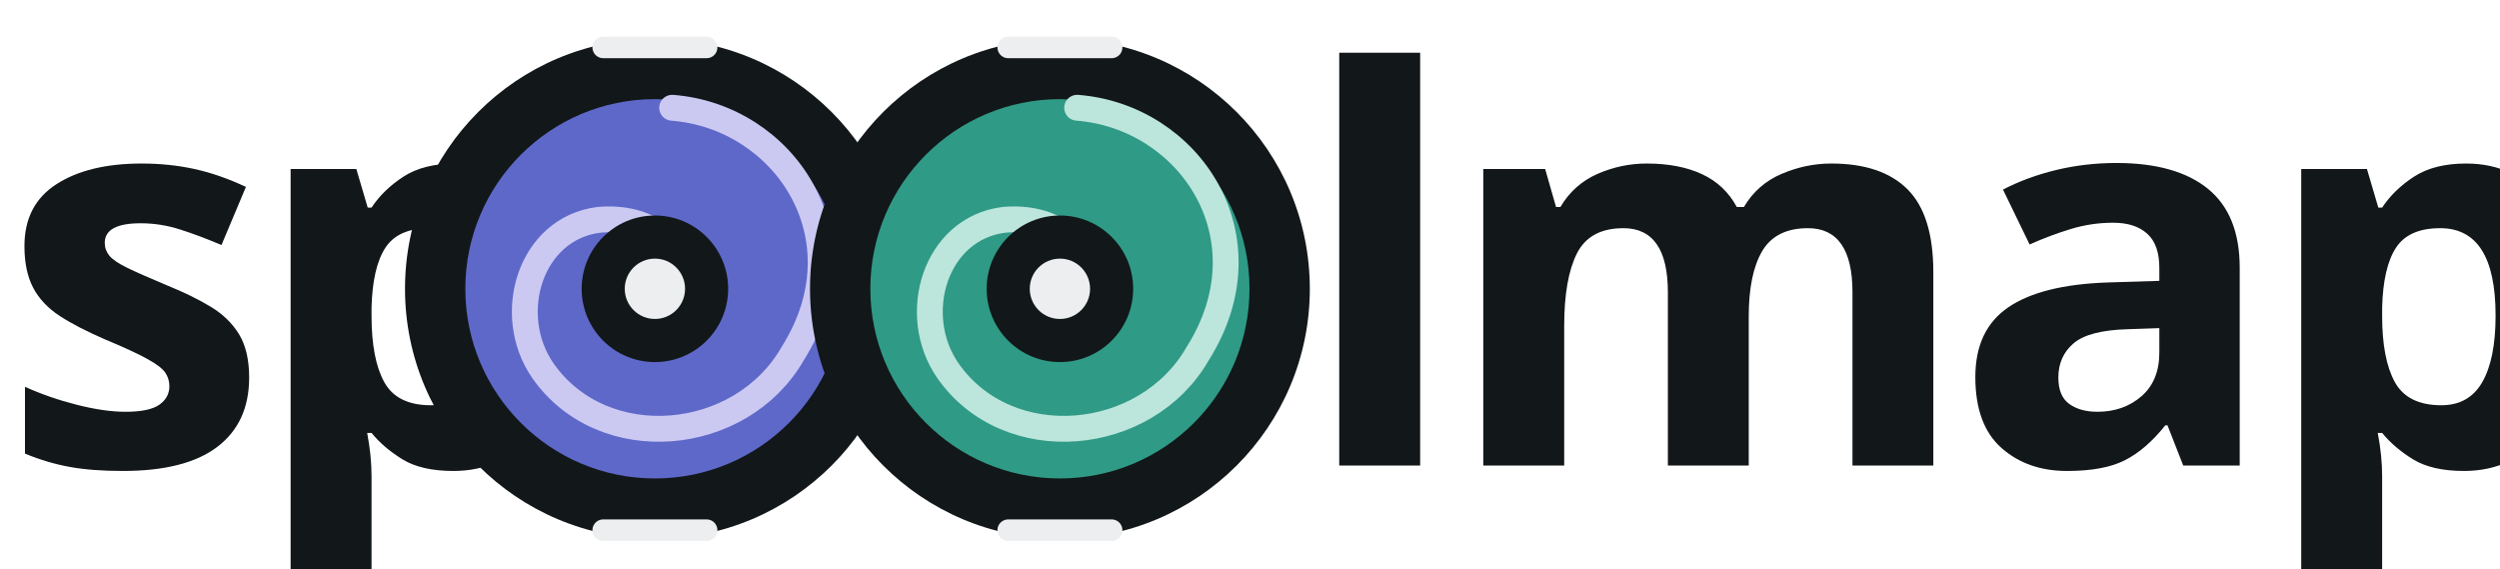
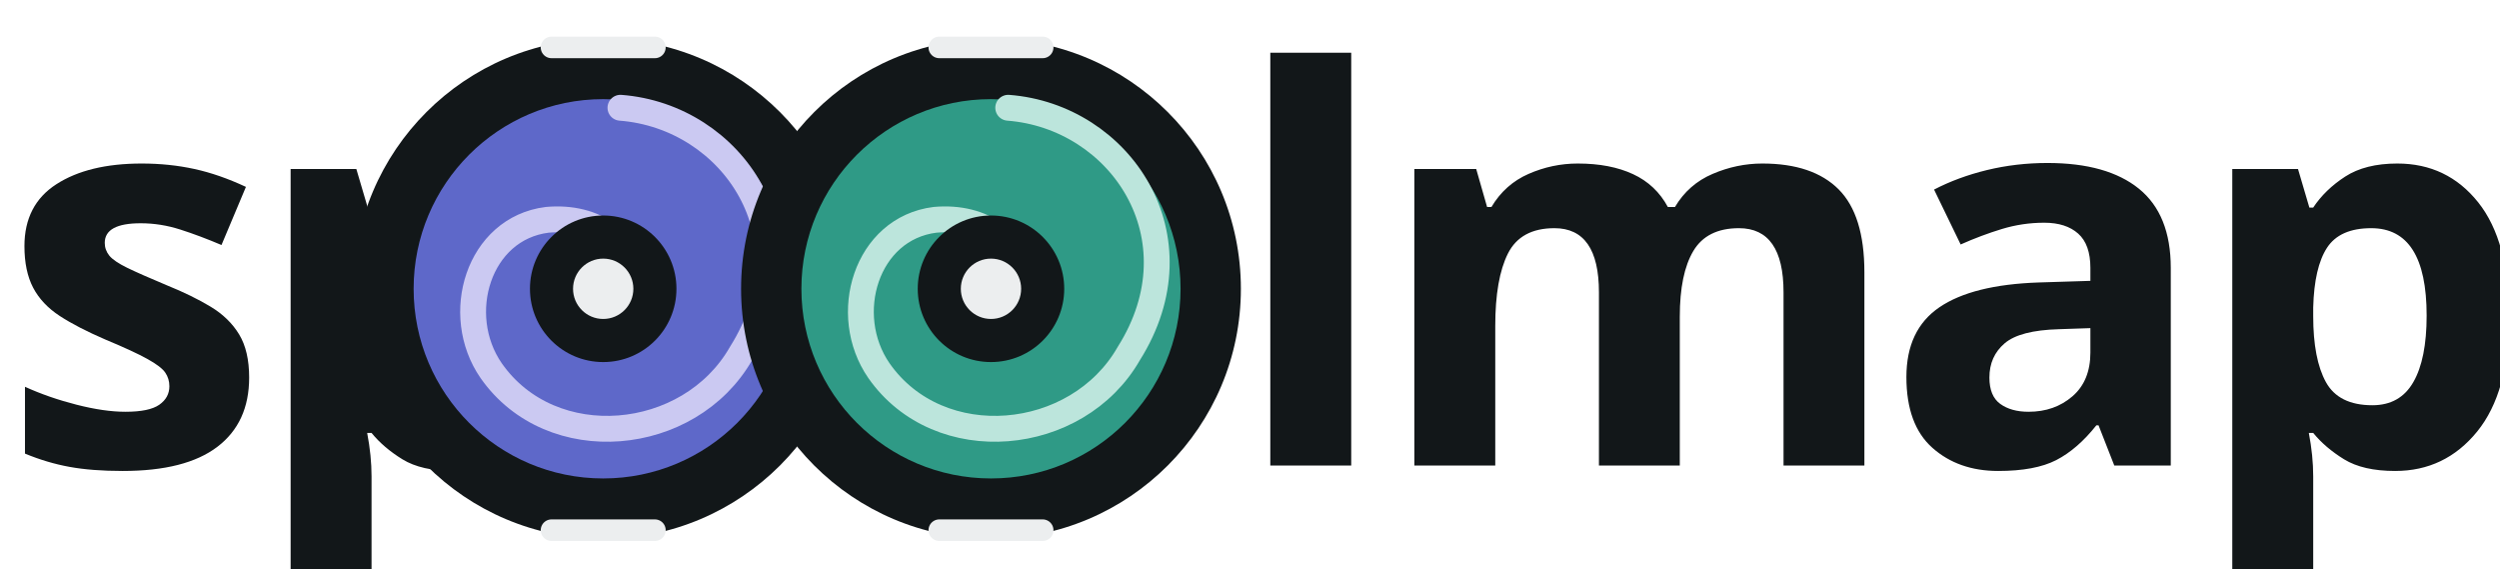
<svg xmlns="http://www.w3.org/2000/svg" viewBox="0 0 580 132" role="img" aria-labelledby="title">
  <g fill="#121719">
    <text x="0" y="108" font-family="Avenir Next Condensed, Arial Narrow, sans-serif" font-size="126" font-weight="700" letter-spacing="-5">sp</text>
-     <g transform="translate(152 67)">
+     <g transform="translate(140 67)">
      <circle r="58" />
      <circle r="44" fill="#5e68c9" />
      <path d="M7 0C7-11-2-17-13-16-29-14-35 6-26 19-12 39 20 36 32 15 49-12 30-40 4-42" fill="none" stroke="#cbc9f2" stroke-width="6" stroke-linecap="round" />
      <circle r="17" />
      <circle r="7" fill="#eceeef" />
      <path d="M-12-56h24M-12 56h24" stroke="#eceeef" stroke-width="5" stroke-linecap="round" />
    </g>
-     <g transform="translate(246 67)">
+     <g transform="translate(230 67)">
      <circle r="58" />
      <circle r="44" fill="#2f9a86" />
      <path d="M7 0C7-11-2-17-13-16-29-14-35 6-26 19-12 39 20 36 32 15 49-12 30-40 4-42" fill="none" stroke="#bce5dc" stroke-width="6" stroke-linecap="round" />
      <circle r="17" />
      <circle r="7" fill="#eceeef" />
      <path d="M-12-56h24M-12 56h24" stroke="#eceeef" stroke-width="5" stroke-linecap="round" />
    </g>
-     <text x="301" y="108" font-family="Avenir Next Condensed, Arial Narrow, sans-serif" font-size="126" font-weight="700" letter-spacing="-5">lmap</text>
+     <text x="285" y="108" font-family="Avenir Next Condensed, Arial Narrow, sans-serif" font-size="126" font-weight="700" letter-spacing="-5">lmap</text>
  </g>
</svg>
